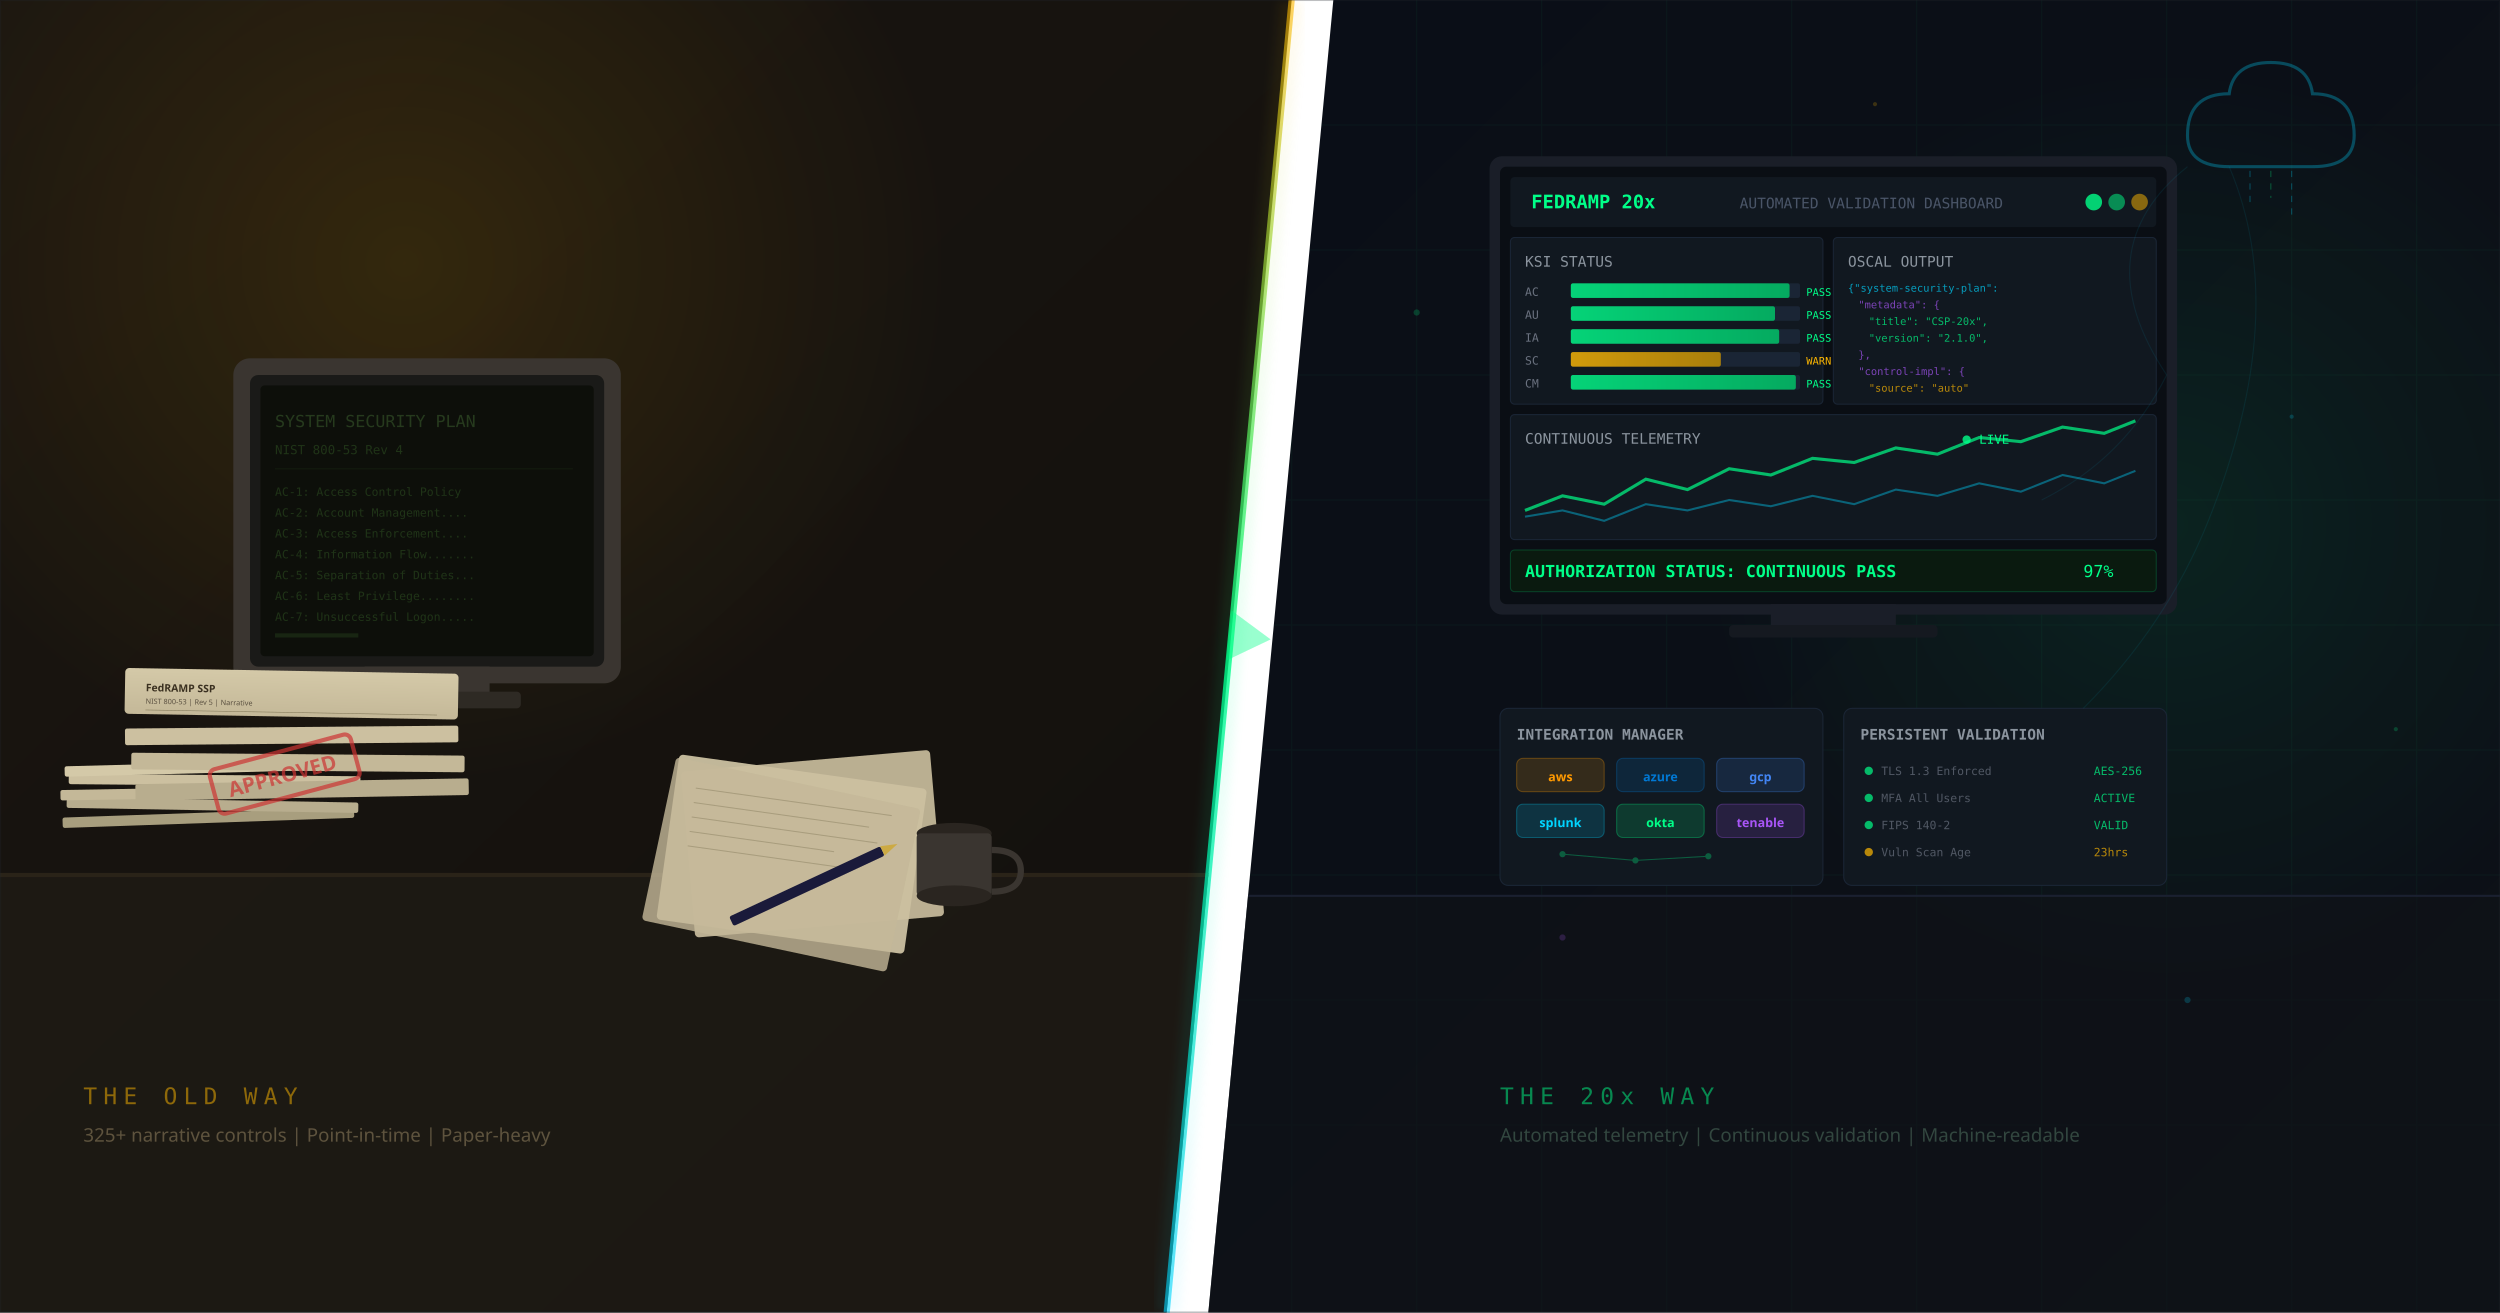
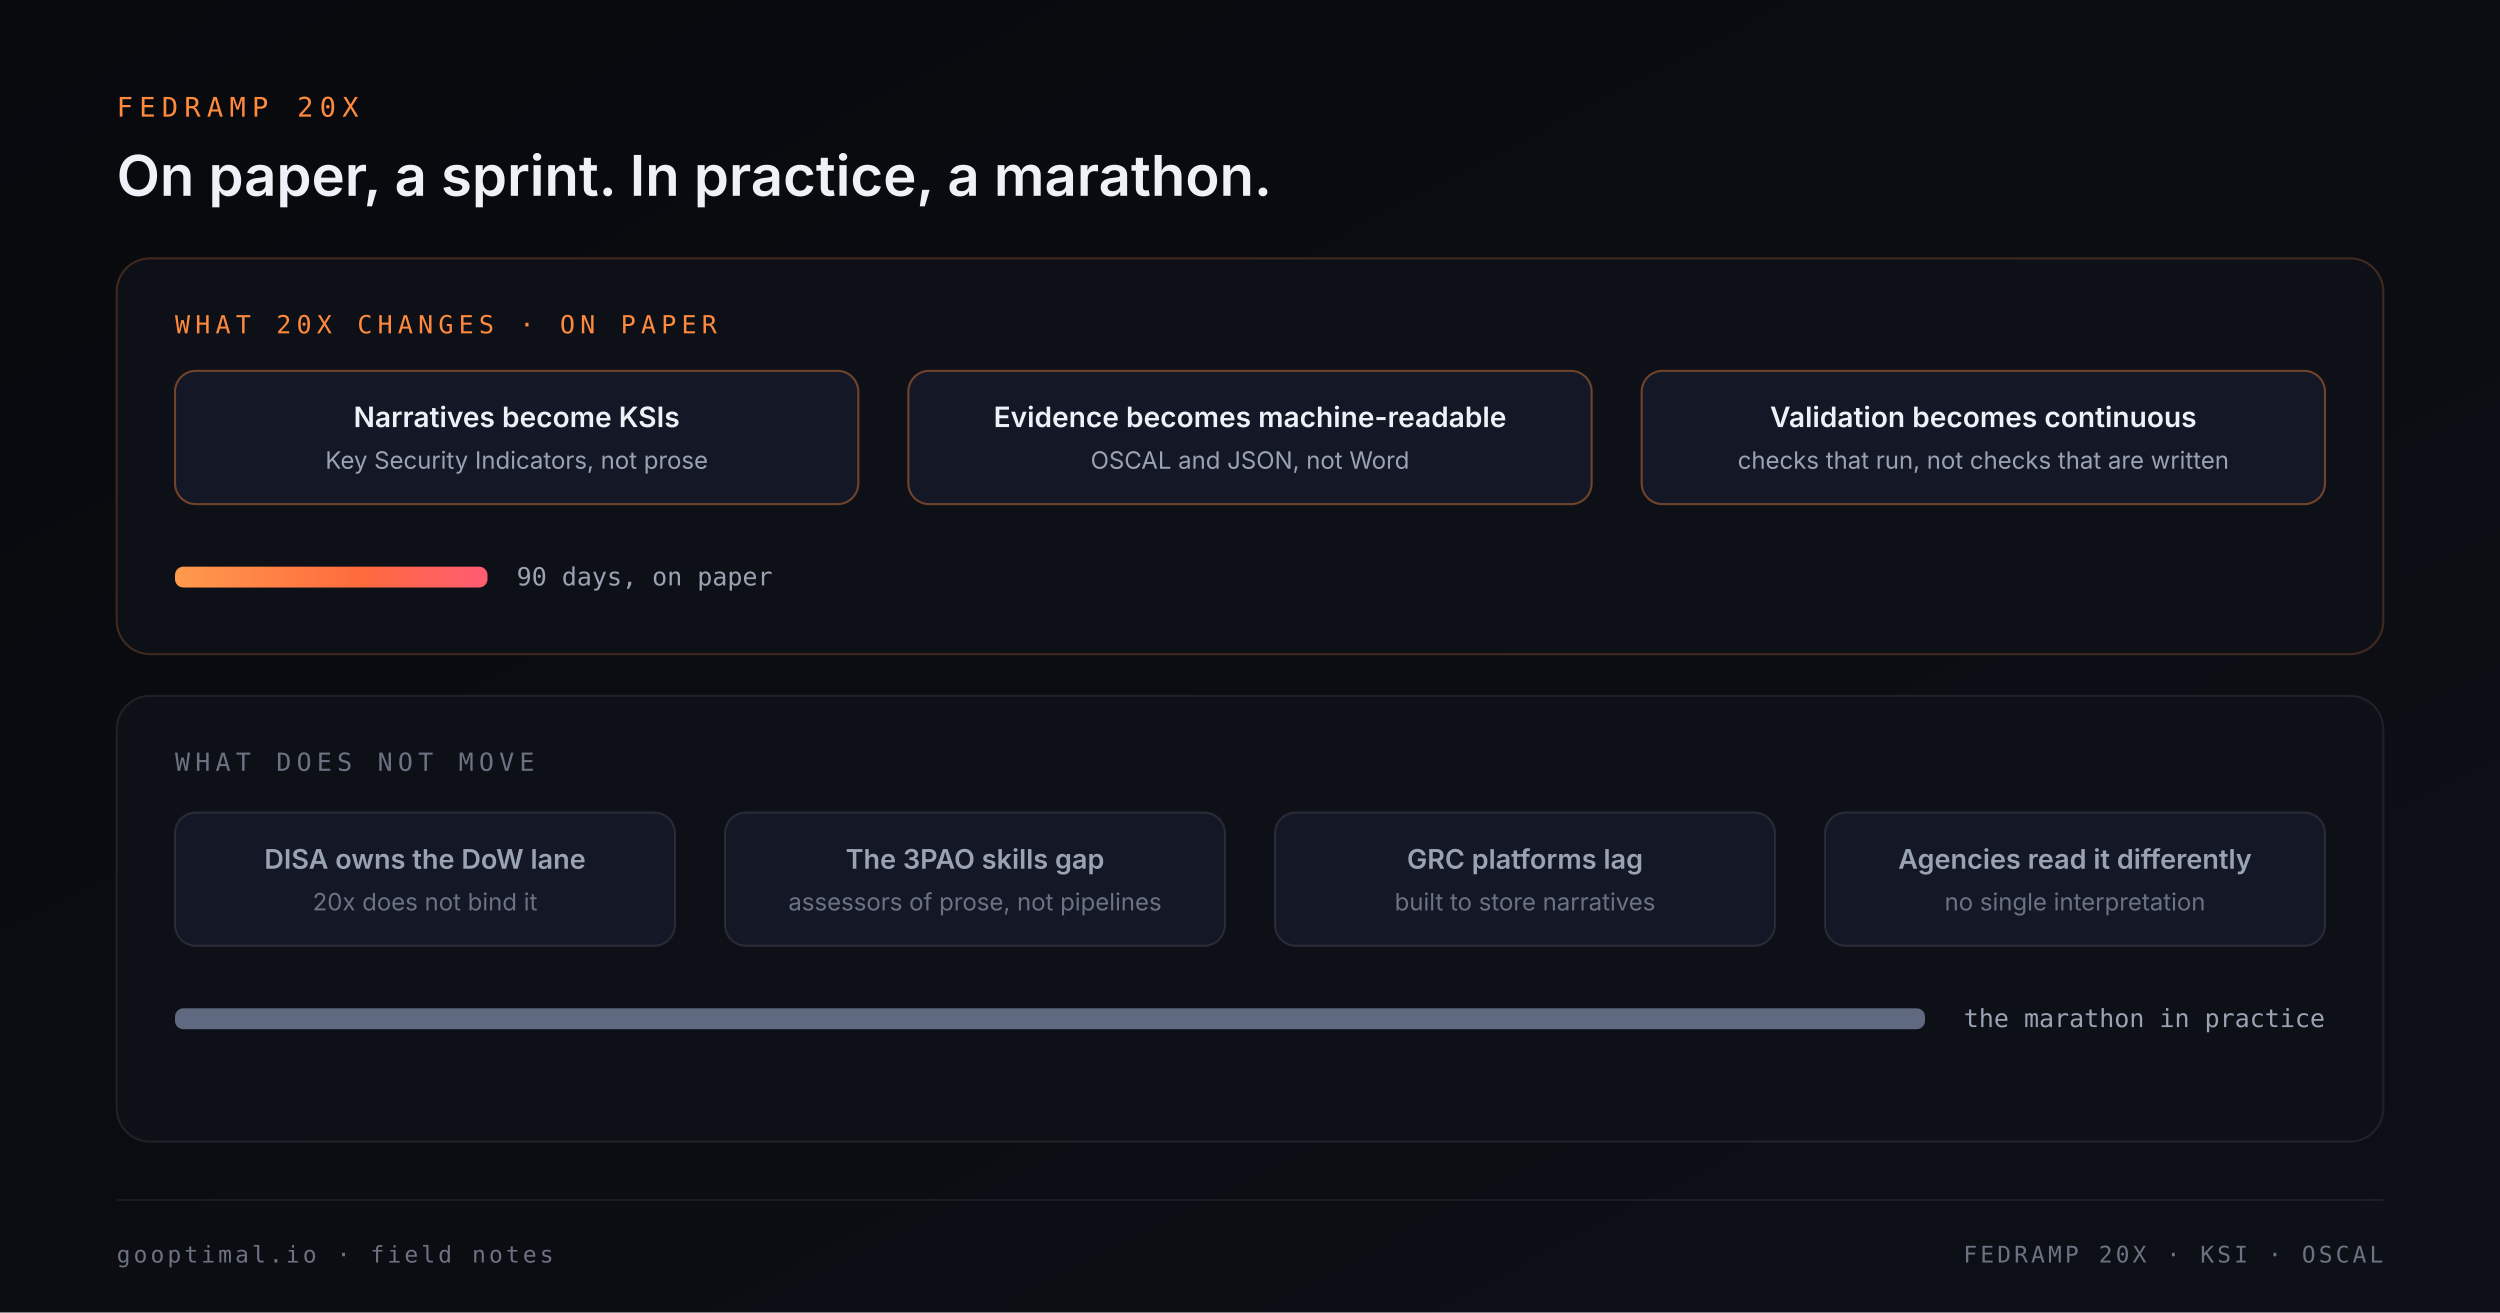
- <svg xmlns="http://www.w3.org/2000/svg" viewBox="0 0 1200 630" width="1200" height="630">
+ <svg xmlns="http://www.w3.org/2000/svg" viewBox="0 0 1200 630" width="1200" height="630" font-family="Inter, ui-sans-serif, -apple-system, 'Segoe UI', Arial, sans-serif">
  <defs>
-     <linearGradient id="leftBg" x1="0%" y1="0%" x2="100%" y2="100%">
-       <stop offset="0%" style="stop-color:#1a1510" />
-       <stop offset="100%" style="stop-color:#12100d" />
+     <linearGradient id="bg" x1="0" y1="0" x2="1" y2="1">
+       <stop offset="0" stop-color="#08090d" />
+       <stop offset="1" stop-color="#0d1017" />
    </linearGradient>
-     <linearGradient id="rightBg" x1="0%" y1="0%" x2="100%" y2="100%">
-       <stop offset="0%" style="stop-color:#0a0e17" />
-       <stop offset="100%" style="stop-color:#0d1117" />
+     <linearGradient id="sunset" x1="0" y1="0" x2="1" y2="0">
+       <stop offset="0" stop-color="#ff9a4d" />
+       <stop offset="0.6" stop-color="#ff6a3d" />
+       <stop offset="1" stop-color="#ff5c72" />
    </linearGradient>
-     <linearGradient id="divider" x1="0%" y1="0%" x2="0%" y2="100%">
-       <stop offset="0%" style="stop-color:#ffb800;stop-opacity:0.6" />
-       <stop offset="50%" style="stop-color:#00ff88;stop-opacity:0.8" />
-       <stop offset="100%" style="stop-color:#00d4ff;stop-opacity:0.6" />
-     </linearGradient>
-     <radialGradient id="lampGlow" cx="30%" cy="20%" r="40%">
-       <stop offset="0%" style="stop-color:#ffb800;stop-opacity:0.12" />
-       <stop offset="100%" style="stop-color:#ffb800;stop-opacity:0" />
-     </radialGradient>
-     <radialGradient id="techGlow" cx="75%" cy="40%" r="35%">
-       <stop offset="0%" style="stop-color:#00ff88;stop-opacity:0.08" />
-       <stop offset="100%" style="stop-color:#00ff88;stop-opacity:0" />
-     </radialGradient>
-     <linearGradient id="screenGlow" x1="0%" y1="0%" x2="0%" y2="100%">
-       <stop offset="0%" style="stop-color:#00ff88;stop-opacity:0.15" />
-       <stop offset="100%" style="stop-color:#00d4ff;stop-opacity:0.08" />
-     </linearGradient>
-     <linearGradient id="paper" x1="0%" y1="0%" x2="0%" y2="100%">
-       <stop offset="0%" style="stop-color:#d4c9a8" />
-       <stop offset="100%" style="stop-color:#c4b898" />
-     </linearGradient>
-     <linearGradient id="paperShadow" x1="0%" y1="0%" x2="0%" y2="100%">
-       <stop offset="0%" style="stop-color:#b8ad8e" />
-       <stop offset="100%" style="stop-color:#a89e7e" />
-     </linearGradient>
-     <linearGradient id="barGreen" x1="0%" y1="0%" x2="100%" y2="0%">
-       <stop offset="0%" style="stop-color:#00ff88" />
-       <stop offset="100%" style="stop-color:#00cc6a" />
-     </linearGradient>
-     <linearGradient id="barBlue" x1="0%" y1="0%" x2="100%" y2="0%">
-       <stop offset="0%" style="stop-color:#00d4ff" />
-       <stop offset="100%" style="stop-color:#0099cc" />
-     </linearGradient>
-     <linearGradient id="barAmber" x1="0%" y1="0%" x2="100%" y2="0%">
-       <stop offset="0%" style="stop-color:#ffb800" />
-       <stop offset="100%" style="stop-color:#cc9500" />
-     </linearGradient>
-     <filter id="softBlur">
-       <feGaussianBlur stdDeviation="2" />
-     </filter>
-     <filter id="bigBlur">
-       <feGaussianBlur stdDeviation="30" />
-     </filter>
-     <clipPath id="leftClip">
-       <polygon points="0,0 620,0 560,630 0,630" />
-     </clipPath>
-     <clipPath id="rightClip">
-       <polygon points="640,0 1200,0 1200,630 580,630" />
-     </clipPath>
  </defs>
-   <g clip-path="url(#leftClip)">
-     <rect width="650" height="630" fill="url(#leftBg)" />
-     <rect width="650" height="630" fill="url(#lampGlow)" />
-     <rect x="0" y="420" width="650" height="210" fill="#1e1a14" opacity="0.8" />
-     <line x1="0" y1="420" x2="650" y2="420" stroke="#2a2318" stroke-width="2" />
-     <g transform="translate(120, 180)">
-       <rect x="-8" y="-8" width="186" height="156" rx="8" fill="#3a3530" />
-       <rect x="0" y="0" width="170" height="140" rx="4" fill="#1a1a18" />
-       <rect x="5" y="5" width="160" height="130" rx="2" fill="#0d0f0a" />
-       <g opacity="0.4">
-         <text x="12" y="25" font-family="monospace" font-size="8" fill="#4a7a3a">SYSTEM SECURITY PLAN</text>
-         <text x="12" y="38" font-family="monospace" font-size="6" fill="#3a6a2a">NIST 800-53 Rev 4</text>
-         <line x1="12" y1="45" x2="155" y2="45" stroke="#3a6a2a" stroke-width="0.5" opacity="0.3" />
-         <text x="12" y="58" font-family="monospace" font-size="5.5" fill="#3a6a2a">AC-1: Access Control Policy</text>
-         <text x="12" y="68" font-family="monospace" font-size="5.5" fill="#3a6a2a">AC-2: Account Management....</text>
-         <text x="12" y="78" font-family="monospace" font-size="5.5" fill="#3a6a2a">AC-3: Access Enforcement....</text>
-         <text x="12" y="88" font-family="monospace" font-size="5.5" fill="#3a6a2a">AC-4: Information Flow.......</text>
-         <text x="12" y="98" font-family="monospace" font-size="5.5" fill="#3a6a2a">AC-5: Separation of Duties...</text>
-         <text x="12" y="108" font-family="monospace" font-size="5.5" fill="#3a6a2a">AC-6: Least Privilege........</text>
-         <text x="12" y="118" font-family="monospace" font-size="5.5" fill="#3a6a2a">AC-7: Unsuccessful Logon.....</text>
-         <rect x="12" y="124" width="40" height="2" fill="#3a6a2a" opacity="0.6" />
-       </g>
-       <rect x="55" y="140" width="60" height="15" fill="#3a3530" />
-       <rect x="40" y="152" width="90" height="8" rx="2" fill="#2e2a24" />
-     </g>
-     <g transform="translate(30, 310)">
-       <rect x="0" y="80" width="140" height="5" rx="1" fill="#a89e7e" transform="rotate(-2, 70, 82)" />
-       <rect x="2" y="74" width="140" height="5" rx="1" fill="#b8ad8e" transform="rotate(1, 72, 76)" />
-       <rect x="-1" y="68" width="140" height="5" rx="1" fill="#c4b898" transform="rotate(-1, 69, 70)" />
-       <rect x="3" y="62" width="140" height="5" rx="1" fill="#ccc0a0" transform="rotate(0.5, 73, 64)" />
-       <rect x="1" y="56" width="140" height="5" rx="1" fill="#d4c9a8" transform="rotate(-1.5, 71, 58)" />
-     </g>
-     <g transform="translate(60, 280)">
-       <rect x="5" y="95" width="160" height="8" rx="1" fill="#b8ad8e" transform="rotate(-1, 85, 99)" />
-       <rect x="3" y="82" width="160" height="8" rx="1" fill="#c4b898" transform="rotate(0.5, 83, 86)" />
-       <rect x="0" y="69" width="160" height="8" rx="1" fill="#ccc0a0" transform="rotate(-0.5, 80, 73)" />
-       <g transform="rotate(1, 80, 50)">
-         <rect x="0" y="42" width="160" height="22" rx="2" fill="url(#paper)" />
-         <text x="10" y="53" font-family="sans-serif" font-size="5" font-weight="bold" fill="#3a3020">FedRAMP SSP</text>
-         <text x="10" y="59" font-family="sans-serif" font-size="3.5" fill="#5a5040">NIST 800-53 | Rev 5 | Narrative</text>
-         <line x1="10" y1="62" x2="150" y2="62" stroke="#8a8060" stroke-width="0.3" />
-       </g>
-     </g>
-     <g transform="translate(320, 350)">
-       <rect x="0" y="20" width="120" height="80" rx="2" fill="#d4c9a8" transform="rotate(8, 60, 60)" opacity="0.9" />
-       <rect x="10" y="15" width="120" height="80" rx="2" fill="#ccc0a0" transform="rotate(-5, 70, 55)" opacity="0.9" />
-       <rect x="-5" y="25" width="120" height="80" rx="2" fill="#c4b898" transform="rotate(12, 55, 65)" opacity="0.8" />
-       <g transform="rotate(8, 60, 60)" opacity="0.5">
-         <line x1="10" y1="35" x2="105" y2="35" stroke="#8a8060" stroke-width="0.5" />
-         <line x1="10" y1="42" x2="95" y2="42" stroke="#8a8060" stroke-width="0.5" />
-         <line x1="10" y1="49" x2="100" y2="49" stroke="#8a8060" stroke-width="0.5" />
-         <line x1="10" y1="56" x2="80" y2="56" stroke="#8a8060" stroke-width="0.5" />
-         <line x1="10" y1="63" x2="90" y2="63" stroke="#8a8060" stroke-width="0.5" />
-       </g>
-     </g>
-     <g transform="translate(100, 370) rotate(-15)">
-       <rect x="0" y="0" width="70" height="22" rx="3" fill="none" stroke="#cc3333" stroke-width="2" opacity="0.7" />
-       <text x="7" y="15" font-family="sans-serif" font-size="10" font-weight="bold" fill="#cc3333" opacity="0.7">APPROVED</text>
-     </g>
-     <g transform="translate(440, 400)">
-       <ellipse cx="18" cy="0" rx="18" ry="5" fill="#2a2520" />
-       <rect x="0" y="0" width="36" height="30" rx="2" fill="#3a3530" />
-       <ellipse cx="18" cy="30" rx="18" ry="5" fill="#2a2520" />
-       <path d="M36,8 Q50,8 50,18 Q50,28 36,28" fill="none" stroke="#3a3530" stroke-width="3" />
-     </g>
-     <g transform="translate(350, 440) rotate(-25)">
-       <rect x="0" y="0" width="80" height="5" rx="1" fill="#1a1a3a" />
-       <polygon points="80,0 88,2.5 80,5" fill="#ccaa44" />
-     </g>
-     <g transform="translate(40, 530)">
-       <text x="0" y="0" font-family="monospace" font-size="11" fill="#ffb800" opacity="0.5" letter-spacing="3">THE OLD WAY</text>
-       <text x="0" y="18" font-family="sans-serif" font-size="9" fill="#8a7a5a" opacity="0.6">325+ narrative controls | Point-in-time | Paper-heavy</text>
-     </g>
+   <rect width="1200" height="630" fill="url(#bg)" />
+   <text x="56" y="56" font-family="ui-monospace, 'SF Mono', Menlo, monospace" font-size="13" letter-spacing="3" fill="#ff8a3d">FEDRAMP 20X</text>
+   <text x="56" y="94" font-size="27" font-weight="600" fill="#eef1f7">On paper, a sprint. In practice, a marathon.</text>
+   <rect x="56" y="124" width="1088" height="190" rx="16" fill="#0e1018" stroke="rgba(255,138,61,0.22)" />
+   <text x="84" y="160" font-family="ui-monospace, Menlo, monospace" font-size="12" letter-spacing="2.5" fill="#ff8a3d">WHAT 20X CHANGES · ON PAPER</text>
+   <g text-anchor="middle">
+     <rect x="84" y="178" width="328" height="64" rx="10" fill="#141826" stroke="rgba(255,138,61,0.4)" />
+     <text x="248" y="205" font-size="13.5" font-weight="600" fill="#eef1f7">Narratives become KSIs</text>
+     <text x="248" y="225" font-size="11.5" fill="#9aa3b2">Key Security Indicators, not prose</text>
+     <rect x="436" y="178" width="328" height="64" rx="10" fill="#141826" stroke="rgba(255,138,61,0.4)" />
+     <text x="600" y="205" font-size="13.5" font-weight="600" fill="#eef1f7">Evidence becomes machine-readable</text>
+     <text x="600" y="225" font-size="11.5" fill="#9aa3b2">OSCAL and JSON, not Word</text>
+     <rect x="788" y="178" width="328" height="64" rx="10" fill="#141826" stroke="rgba(255,138,61,0.4)" />
+     <text x="952" y="205" font-size="13.5" font-weight="600" fill="#eef1f7">Validation becomes continuous</text>
+     <text x="952" y="225" font-size="11.5" fill="#9aa3b2">checks that run, not checks that are written</text>
  </g>
-   <g clip-path="url(#rightClip)">
-     <rect x="560" y="0" width="640" height="630" fill="url(#rightBg)" />
-     <rect x="560" y="0" width="640" height="630" fill="url(#techGlow)" />
-     <g opacity="0.04">
-       <line x1="620" y1="0" x2="620" y2="630" stroke="#00ff88" stroke-width="0.5" />
-       <line x1="680" y1="0" x2="680" y2="630" stroke="#00ff88" stroke-width="0.5" />
-       <line x1="740" y1="0" x2="740" y2="630" stroke="#00ff88" stroke-width="0.5" />
-       <line x1="800" y1="0" x2="800" y2="630" stroke="#00ff88" stroke-width="0.5" />
-       <line x1="860" y1="0" x2="860" y2="630" stroke="#00ff88" stroke-width="0.5" />
-       <line x1="920" y1="0" x2="920" y2="630" stroke="#00ff88" stroke-width="0.5" />
-       <line x1="980" y1="0" x2="980" y2="630" stroke="#00ff88" stroke-width="0.5" />
-       <line x1="1040" y1="0" x2="1040" y2="630" stroke="#00ff88" stroke-width="0.5" />
-       <line x1="1100" y1="0" x2="1100" y2="630" stroke="#00ff88" stroke-width="0.5" />
-       <line x1="1160" y1="0" x2="1160" y2="630" stroke="#00ff88" stroke-width="0.5" />
-       <line x1="580" y1="60" x2="1200" y2="60" stroke="#00ff88" stroke-width="0.5" />
-       <line x1="580" y1="120" x2="1200" y2="120" stroke="#00ff88" stroke-width="0.5" />
-       <line x1="580" y1="180" x2="1200" y2="180" stroke="#00ff88" stroke-width="0.5" />
-       <line x1="580" y1="240" x2="1200" y2="240" stroke="#00ff88" stroke-width="0.5" />
-       <line x1="580" y1="300" x2="1200" y2="300" stroke="#00ff88" stroke-width="0.5" />
-       <line x1="580" y1="360" x2="1200" y2="360" stroke="#00ff88" stroke-width="0.5" />
-       <line x1="580" y1="420" x2="1200" y2="420" stroke="#00ff88" stroke-width="0.5" />
-       <line x1="580" y1="480" x2="1200" y2="480" stroke="#00ff88" stroke-width="0.5" />
-       <line x1="580" y1="540" x2="1200" y2="540" stroke="#00ff88" stroke-width="0.5" />
-     </g>
-     <rect x="560" y="430" width="640" height="200" fill="#0f1318" opacity="0.6" />
-     <line x1="560" y1="430" x2="1200" y2="430" stroke="#1a2030" stroke-width="1" />
-     <g transform="translate(720, 80)">
-       <rect x="-5" y="-5" width="330" height="220" rx="6" fill="#1a1e28" />
-       <rect x="0" y="0" width="320" height="210" rx="3" fill="#0a0e14" />
-       <rect x="5" y="5" width="310" height="24" rx="2" fill="#111820" />
-       <text x="15" y="20" font-family="monospace" font-size="9" font-weight="bold" fill="#00ff88">FEDRAMP 20x</text>
-       <text x="115" y="20" font-family="monospace" font-size="7" fill="#4a5568">AUTOMATED VALIDATION DASHBOARD</text>
-       <circle cx="285" cy="17" r="4" fill="#00ff88" opacity="0.8" />
-       <circle cx="296" cy="17" r="4" fill="#00ff88" opacity="0.5" />
-       <circle cx="307" cy="17" r="4" fill="#ffb800" opacity="0.5" />
-       <rect x="5" y="34" width="150" height="80" rx="2" fill="#111820" stroke="#1a2535" stroke-width="0.5" />
-       <text x="12" y="48" font-family="monospace" font-size="7" fill="#8b949e">KSI STATUS</text>
-       <g transform="translate(12, 55)">
-         <text x="0" y="7" font-family="monospace" font-size="5.5" fill="#6b7280">AC</text>
-         <rect x="22" y="1" width="110" height="7" rx="1" fill="#1a2535" />
-         <rect x="22" y="1" width="105" height="7" rx="1" fill="url(#barGreen)" opacity="0.8" />
-         <text x="135" y="7" font-family="monospace" font-size="5" fill="#00ff88">PASS</text>
-         <text x="0" y="18" font-family="monospace" font-size="5.5" fill="#6b7280">AU</text>
-         <rect x="22" y="12" width="110" height="7" rx="1" fill="#1a2535" />
-         <rect x="22" y="12" width="98" height="7" rx="1" fill="url(#barGreen)" opacity="0.8" />
-         <text x="135" y="18" font-family="monospace" font-size="5" fill="#00ff88">PASS</text>
-         <text x="0" y="29" font-family="monospace" font-size="5.5" fill="#6b7280">IA</text>
-         <rect x="22" y="23" width="110" height="7" rx="1" fill="#1a2535" />
-         <rect x="22" y="23" width="100" height="7" rx="1" fill="url(#barGreen)" opacity="0.8" />
-         <text x="135" y="29" font-family="monospace" font-size="5" fill="#00ff88">PASS</text>
-         <text x="0" y="40" font-family="monospace" font-size="5.5" fill="#6b7280">SC</text>
-         <rect x="22" y="34" width="110" height="7" rx="1" fill="#1a2535" />
-         <rect x="22" y="34" width="72" height="7" rx="1" fill="url(#barAmber)" opacity="0.8" />
-         <text x="135" y="40" font-family="monospace" font-size="5" fill="#ffb800">WARN</text>
-         <text x="0" y="51" font-family="monospace" font-size="5.5" fill="#6b7280">CM</text>
-         <rect x="22" y="45" width="110" height="7" rx="1" fill="#1a2535" />
-         <rect x="22" y="45" width="108" height="7" rx="1" fill="url(#barGreen)" opacity="0.8" />
-         <text x="135" y="51" font-family="monospace" font-size="5" fill="#00ff88">PASS</text>
-       </g>
-       <rect x="160" y="34" width="155" height="80" rx="2" fill="#111820" stroke="#1a2535" stroke-width="0.5" />
-       <text x="167" y="48" font-family="monospace" font-size="7" fill="#8b949e">OSCAL OUTPUT</text>
-       <g opacity="0.7">
-         <text x="167" y="60" font-family="monospace" font-size="5" fill="#00d4ff">{"system-security-plan":</text>
-         <text x="172" y="68" font-family="monospace" font-size="5" fill="#a855f7">  "metadata": {</text>
-         <text x="177" y="76" font-family="monospace" font-size="5" fill="#00ff88">    "title": "CSP-20x",</text>
-         <text x="177" y="84" font-family="monospace" font-size="5" fill="#00ff88">    "version": "2.1.0",</text>
-         <text x="172" y="92" font-family="monospace" font-size="5" fill="#a855f7">  },</text>
-         <text x="172" y="100" font-family="monospace" font-size="5" fill="#a855f7">  "control-impl": {</text>
-         <text x="177" y="108" font-family="monospace" font-size="5" fill="#ffb800">    "source": "auto"</text>
-       </g>
-       <rect x="5" y="119" width="310" height="60" rx="2" fill="#111820" stroke="#1a2535" stroke-width="0.5" />
-       <text x="12" y="133" font-family="monospace" font-size="7" fill="#8b949e">CONTINUOUS TELEMETRY</text>
-       <text x="230" y="133" font-family="monospace" font-size="6" fill="#00ff88">LIVE</text>
-       <circle cx="224" cy="131" r="2" fill="#00ff88" opacity="0.8" />
-       <polyline points="12,165 30,158 50,162 70,150 90,155 110,145 130,148 150,140 170,142 190,135 210,138 230,130 250,132 270,125 290,128 305,122" fill="none" stroke="#00ff88" stroke-width="1.5" opacity="0.7" />
-       <polyline points="12,168 30,165 50,170 70,162 90,165 110,160 130,163 150,158 170,162 190,155 210,158 230,152 250,156 270,148 290,152 305,146" fill="none" stroke="#00d4ff" stroke-width="1" opacity="0.4" />
-       <rect x="5" y="184" width="310" height="20" rx="2" fill="#0a1a0f" stroke="#00ff8830" stroke-width="0.5" />
-       <text x="12" y="197" font-family="monospace" font-size="8" font-weight="bold" fill="#00ff88">AUTHORIZATION STATUS: CONTINUOUS PASS</text>
-       <text x="280" y="197" font-family="monospace" font-size="8" fill="#00ff88">97%</text>
-       <rect x="130" y="210" width="60" height="12" fill="#1a1e28" />
-       <rect x="110" y="220" width="100" height="6" rx="2" fill="#151920" />
-     </g>
-     <g transform="translate(720, 340)">
-       <rect x="0" y="0" width="155" height="85" rx="4" fill="#111820" stroke="#1a2535" stroke-width="0.5" />
-       <text x="8" y="15" font-family="monospace" font-size="7" font-weight="bold" fill="#8b949e">INTEGRATION MANAGER</text>
-       <g transform="translate(8, 24)">
-         <rect x="0" y="0" width="42" height="16" rx="3" fill="#ff9900" fill-opacity="0.15" stroke="#ff9900" stroke-opacity="0.3" stroke-width="0.5" />
-         <text x="21" y="11" font-family="sans-serif" font-size="6" font-weight="bold" fill="#ff9900" text-anchor="middle">aws</text>
-         <rect x="48" y="0" width="42" height="16" rx="3" fill="#0078d4" fill-opacity="0.15" stroke="#0078d4" stroke-opacity="0.3" stroke-width="0.5" />
-         <text x="69" y="11" font-family="sans-serif" font-size="6" font-weight="bold" fill="#0078d4" text-anchor="middle">azure</text>
-         <rect x="96" y="0" width="42" height="16" rx="3" fill="#4285f4" fill-opacity="0.15" stroke="#4285f4" stroke-opacity="0.3" stroke-width="0.5" />
-         <text x="117" y="11" font-family="sans-serif" font-size="6" font-weight="bold" fill="#4285f4" text-anchor="middle">gcp</text>
-       </g>
-       <g transform="translate(8, 46)">
-         <rect x="0" y="0" width="42" height="16" rx="3" fill="#00d4ff" fill-opacity="0.15" stroke="#00d4ff" stroke-opacity="0.3" stroke-width="0.5" />
-         <text x="21" y="11" font-family="sans-serif" font-size="6" font-weight="bold" fill="#00d4ff" text-anchor="middle">splunk</text>
-         <rect x="48" y="0" width="42" height="16" rx="3" fill="#00ff88" fill-opacity="0.15" stroke="#00ff88" stroke-opacity="0.3" stroke-width="0.5" />
-         <text x="69" y="11" font-family="sans-serif" font-size="6" font-weight="bold" fill="#00ff88" text-anchor="middle">okta</text>
-         <rect x="96" y="0" width="42" height="16" rx="3" fill="#a855f7" fill-opacity="0.15" stroke="#a855f7" stroke-opacity="0.3" stroke-width="0.5" />
-         <text x="117" y="11" font-family="sans-serif" font-size="6" font-weight="bold" fill="#a855f7" text-anchor="middle">tenable</text>
-       </g>
-       <g opacity="0.3">
-         <circle cx="30" cy="70" r="1.5" fill="#00ff88" />
-         <circle cx="65" cy="73" r="1.5" fill="#00ff88" />
-         <circle cx="100" cy="71" r="1.5" fill="#00ff88" />
-         <line x1="30" y1="70" x2="65" y2="73" stroke="#00ff88" stroke-width="0.5" />
-         <line x1="65" y1="73" x2="100" y2="71" stroke="#00ff88" stroke-width="0.5" />
-       </g>
-     </g>
-     <g transform="translate(885, 340)">
-       <rect x="0" y="0" width="155" height="85" rx="4" fill="#111820" stroke="#1a2535" stroke-width="0.5" />
-       <text x="8" y="15" font-family="monospace" font-size="7" font-weight="bold" fill="#8b949e">PERSISTENT VALIDATION</text>
-       <g font-family="monospace" font-size="5.5" opacity="0.7">
-         <circle cx="12" cy="30" r="2" fill="#00ff88" />
-         <text x="18" y="32" fill="#6b7280">TLS 1.3 Enforced</text>
-         <text x="120" y="32" fill="#00ff88">AES-256</text>
-         <circle cx="12" cy="43" r="2" fill="#00ff88" />
-         <text x="18" y="45" fill="#6b7280">MFA All Users</text>
-         <text x="120" y="45" fill="#00ff88">ACTIVE</text>
-         <circle cx="12" cy="56" r="2" fill="#00ff88" />
-         <text x="18" y="58" fill="#6b7280">FIPS 140-2</text>
-         <text x="120" y="58" fill="#00ff88">VALID</text>
-         <circle cx="12" cy="69" r="2" fill="#ffb800" />
-         <text x="18" y="71" fill="#6b7280">Vuln Scan Age</text>
-         <text x="120" y="71" fill="#ffb800">23hrs</text>
-       </g>
-     </g>
-     <g transform="translate(1050, 30)" opacity="0.3">
-       <path d="M0,35 Q0,15 20,15 Q22,0 40,0 Q58,0 60,15 Q80,15 80,35 Q80,50 60,50 L20,50 Q0,50 0,35Z" fill="none" stroke="#00d4ff" stroke-width="1.5" />
-       <line x1="30" y1="52" x2="30" y2="70" stroke="#00d4ff" stroke-width="0.5" stroke-dasharray="3,3" />
-       <line x1="50" y1="52" x2="50" y2="75" stroke="#00d4ff" stroke-width="0.5" stroke-dasharray="3,3" />
-       <line x1="40" y1="52" x2="40" y2="65" stroke="#00ff88" stroke-width="0.5" stroke-dasharray="3,3" />
-     </g>
-     <g opacity="0.2">
-       <circle cx="680" cy="150" r="1.5" fill="#00ff88" />
-       <circle cx="1100" cy="200" r="1" fill="#00d4ff" />
-       <circle cx="750" cy="450" r="1.5" fill="#a855f7" />
-       <circle cx="1150" cy="350" r="1" fill="#00ff88" />
-       <circle cx="900" cy="50" r="1" fill="#ffb800" />
-       <circle cx="1050" cy="480" r="1.5" fill="#00d4ff" />
-     </g>
-     <g opacity="0.08" stroke="#00d4ff" stroke-width="0.5">
-       <path d="M1050,80 Q1000,120 1040,180 Q1020,220 980,240" fill="none" />
-       <path d="M1070,80 Q1100,150 1060,250 Q1040,300 1000,340" fill="none" />
-     </g>
-     <g transform="translate(720, 530)">
-       <text x="0" y="0" font-family="monospace" font-size="11" fill="#00ff88" opacity="0.5" letter-spacing="3">THE 20x WAY</text>
-       <text x="0" y="18" font-family="sans-serif" font-size="9" fill="#4a6a5a" opacity="0.6">Automated telemetry | Continuous validation | Machine-readable</text>
-     </g>
+   <rect x="84" y="272" width="150" height="10" rx="4" fill="url(#sunset)" />
+   <text x="248" y="281" font-family="ui-monospace, Menlo, monospace" font-size="12" fill="#9aa3b2">90 days, on paper</text>
+   <rect x="56" y="334" width="1088" height="214" rx="16" fill="#0e1018" stroke="rgba(255,255,255,0.08)" />
+   <text x="84" y="370" font-family="ui-monospace, Menlo, monospace" font-size="12" letter-spacing="2.5" fill="#6b7382">WHAT DOES NOT MOVE</text>
+   <g text-anchor="middle">
+     <rect x="84" y="390" width="240" height="64" rx="10" fill="#141826" stroke="rgba(255,255,255,0.10)" />
+     <text x="204" y="417" font-size="13" font-weight="600" fill="#9aa3b2">DISA owns the DoW lane</text>
+     <text x="204" y="437" font-size="11.5" fill="#6b7382">20x does not bind it</text>
+     <rect x="348" y="390" width="240" height="64" rx="10" fill="#141826" stroke="rgba(255,255,255,0.10)" />
+     <text x="468" y="417" font-size="13" font-weight="600" fill="#9aa3b2">The 3PAO skills gap</text>
+     <text x="468" y="437" font-size="11.5" fill="#6b7382">assessors of prose, not pipelines</text>
+     <rect x="612" y="390" width="240" height="64" rx="10" fill="#141826" stroke="rgba(255,255,255,0.10)" />
+     <text x="732" y="417" font-size="13" font-weight="600" fill="#9aa3b2">GRC platforms lag</text>
+     <text x="732" y="437" font-size="11.5" fill="#6b7382">built to store narratives</text>
+     <rect x="876" y="390" width="240" height="64" rx="10" fill="#141826" stroke="rgba(255,255,255,0.10)" />
+     <text x="996" y="417" font-size="13" font-weight="600" fill="#9aa3b2">Agencies read it differently</text>
+     <text x="996" y="437" font-size="11.5" fill="#6b7382">no single interpretation</text>
  </g>
-   <line x1="620" y1="0" x2="560" y2="630" stroke="url(#divider)" stroke-width="3" />
-   <line x1="620" y1="0" x2="560" y2="630" stroke="url(#divider)" stroke-width="12" opacity="0.1" filter="url(#softBlur)" />
-   <g transform="translate(590, 305) rotate(5.5)">
-     <polygon points="0,-12 20,0 0,12" fill="#00ff88" opacity="0.4" />
-   </g>
-   <rect x="0" y="0" width="1200" height="630" fill="none" stroke="#21262d" stroke-width="1" opacity="0.3" />
+   <rect x="84" y="484" width="840" height="10" rx="4" fill="#5f6a80" />
+   <text x="1116" y="493" text-anchor="end" font-family="ui-monospace, Menlo, monospace" font-size="12" fill="#9aa3b2">the marathon in practice</text>
+   <line x1="56" y1="576" x2="1144" y2="576" stroke="rgba(255,255,255,0.06)" />
+   <text x="56" y="606" font-family="ui-monospace, Menlo, monospace" font-size="11" letter-spacing="1.5" fill="#6b7382">gooptimal.io · field notes</text>
+   <text x="1144" y="606" text-anchor="end" font-family="ui-monospace, Menlo, monospace" font-size="11" letter-spacing="1.5" fill="#6b7382">FEDRAMP 20X · KSI · OSCAL</text>
</svg>
